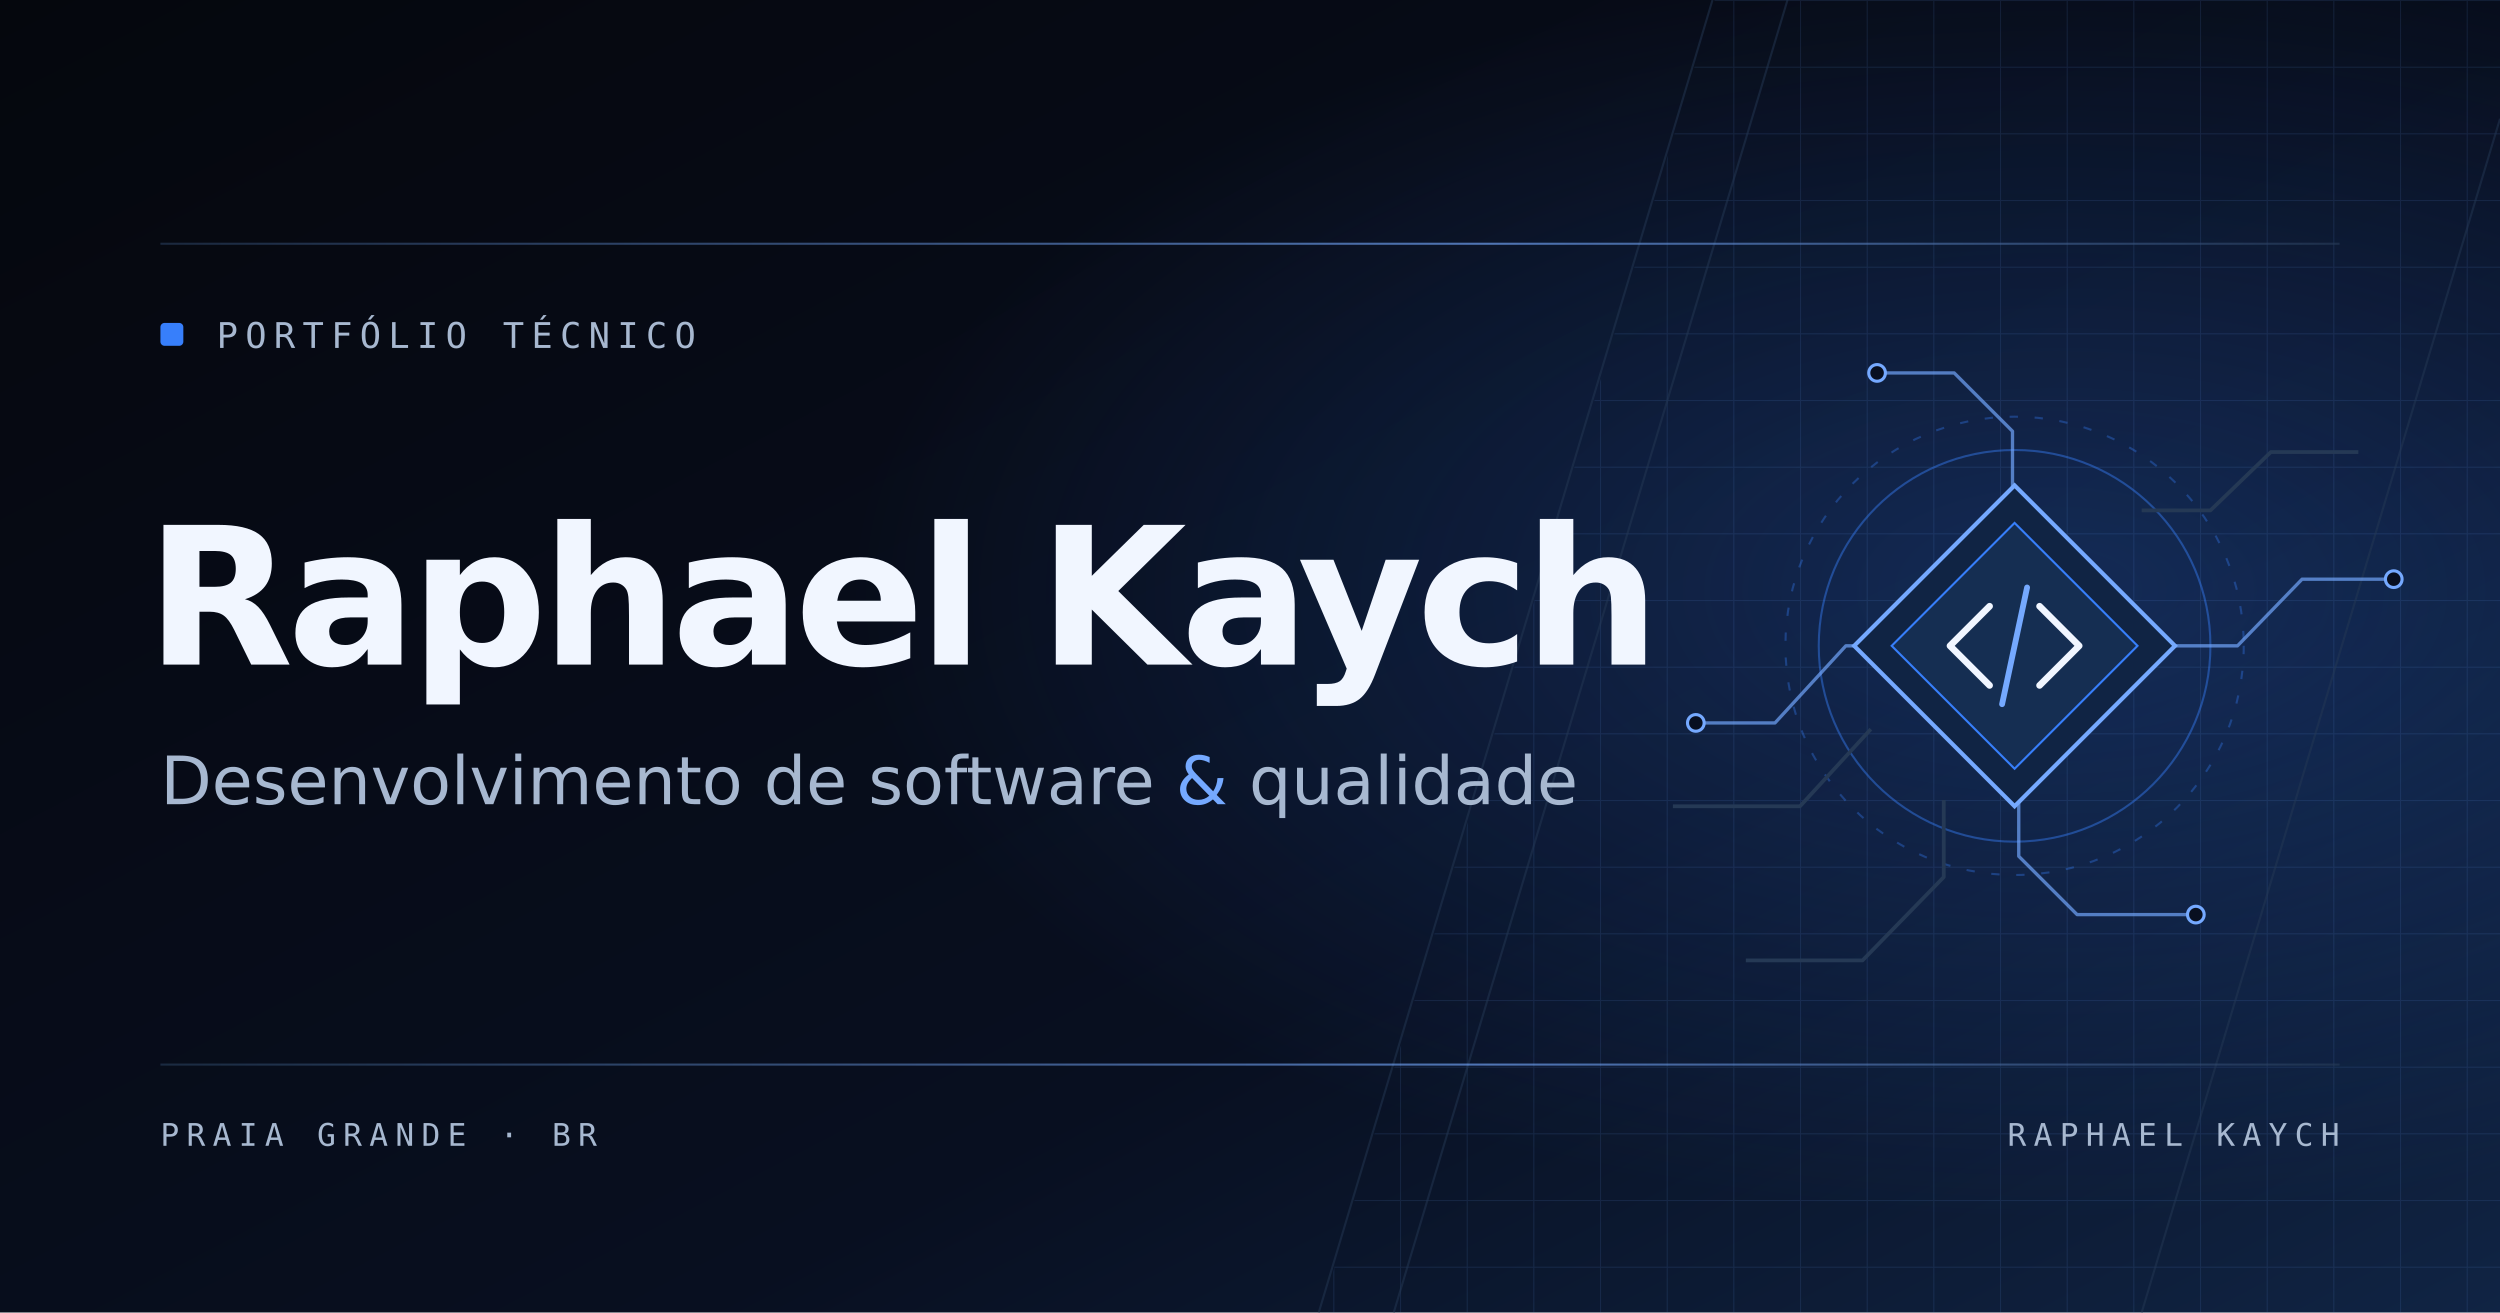
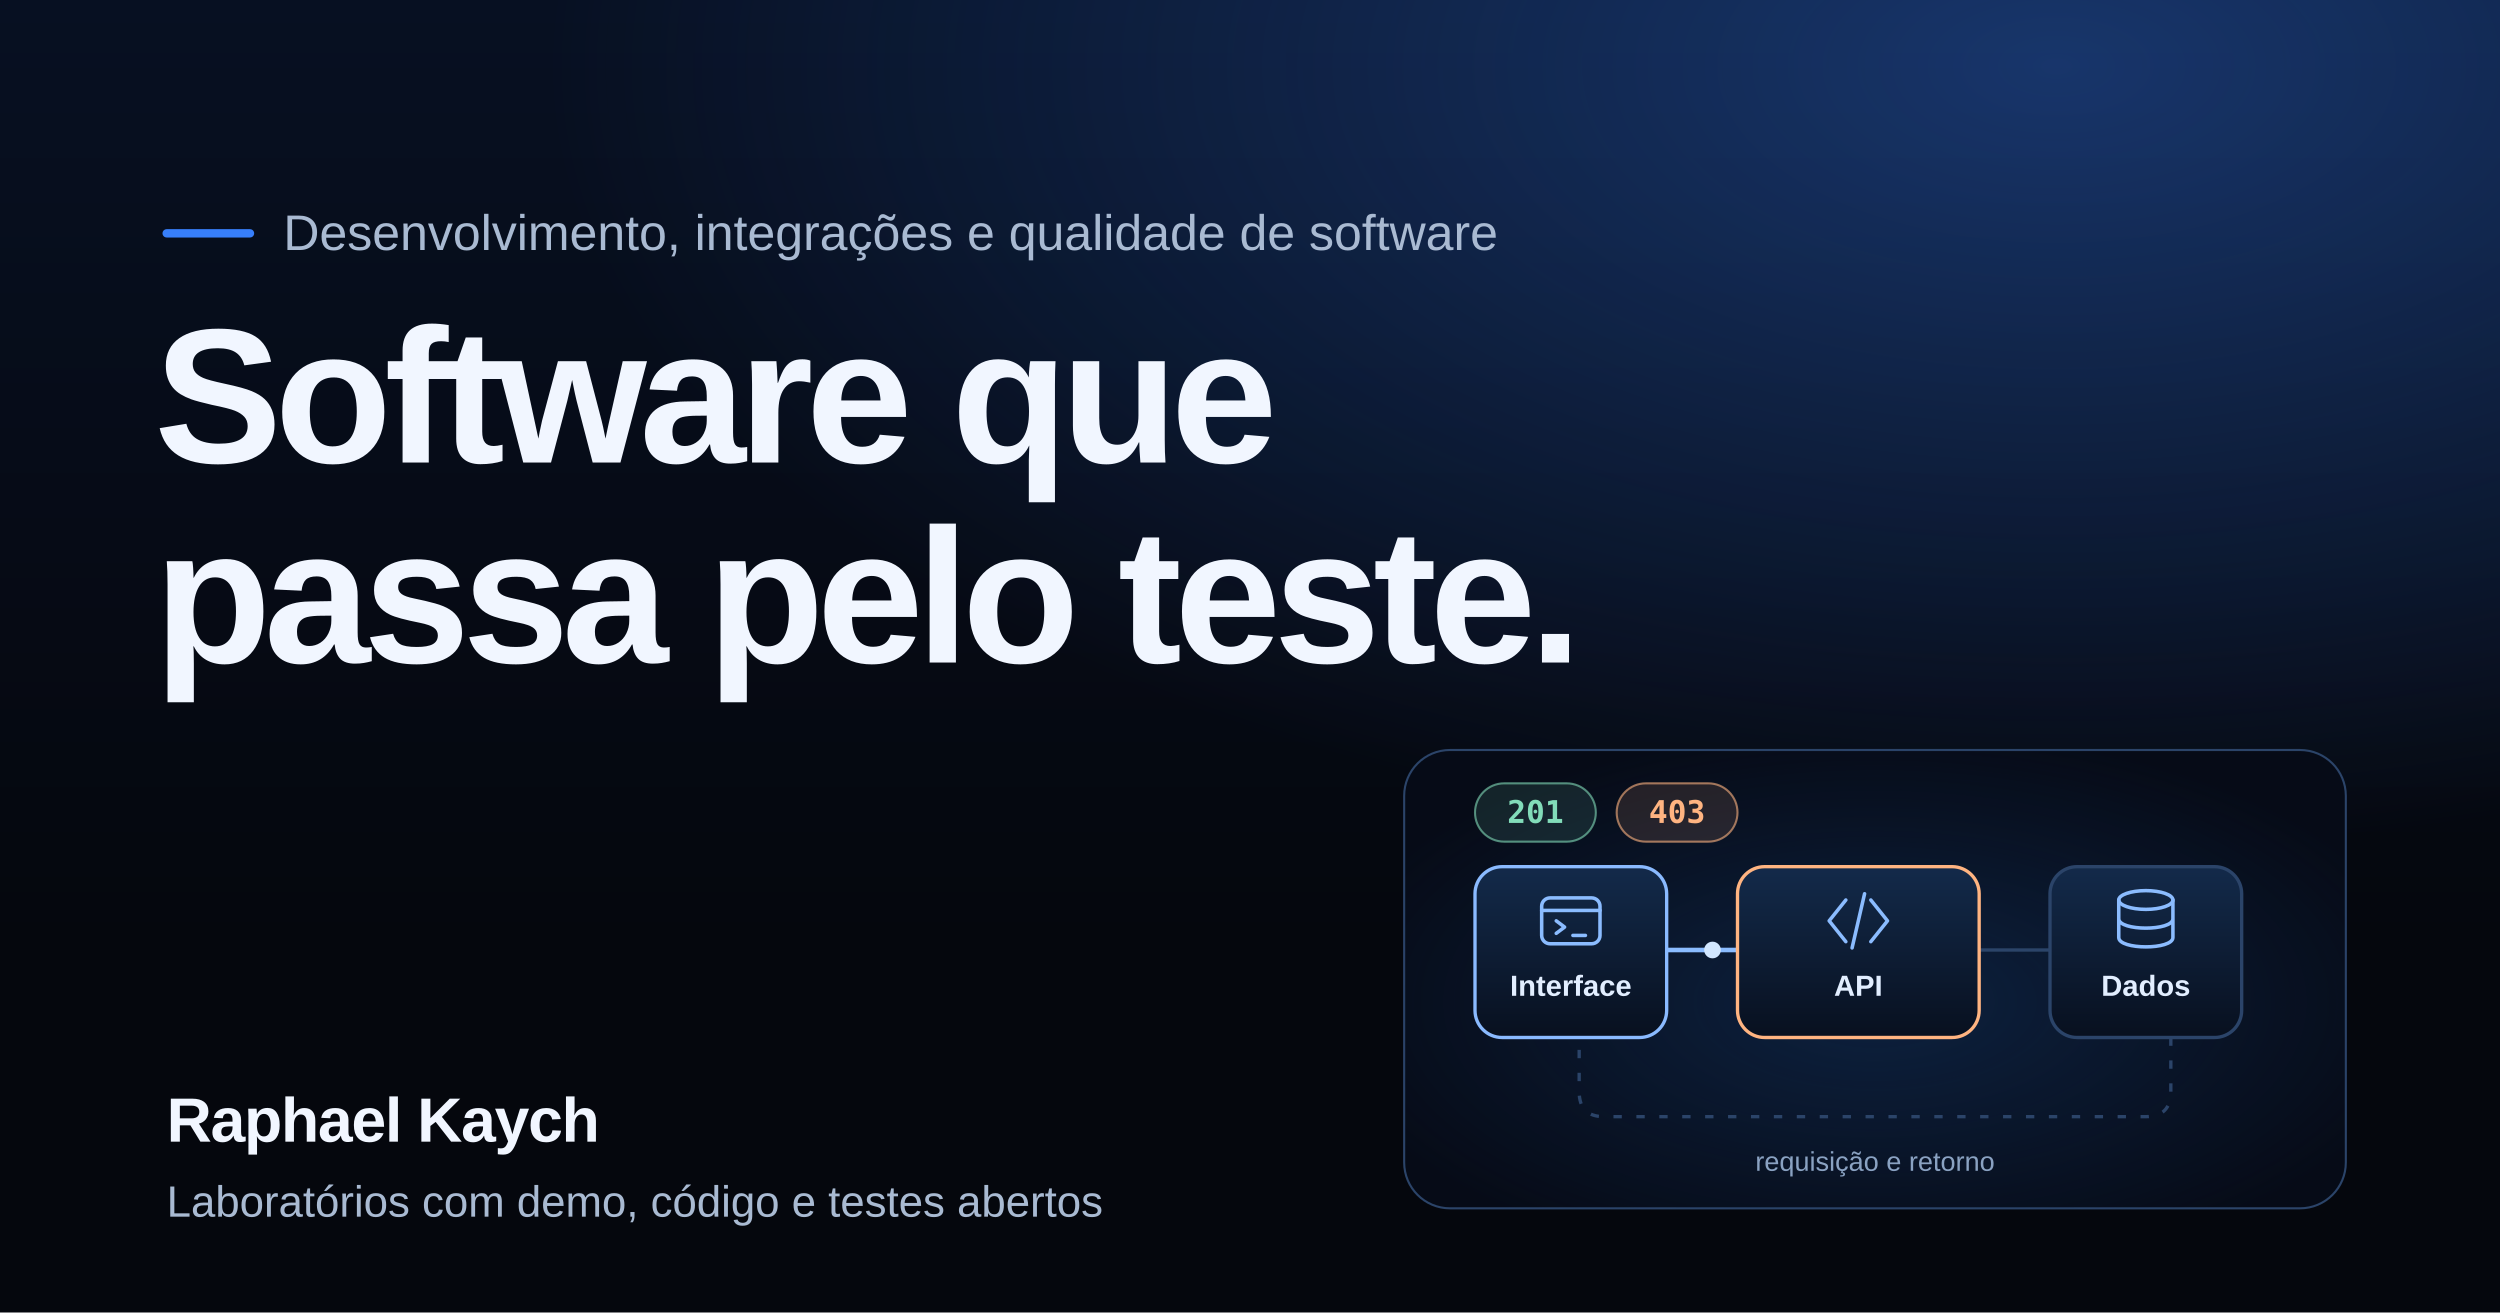
<svg xmlns="http://www.w3.org/2000/svg" width="1200" height="630" viewBox="0 0 1200 630" role="img" aria-labelledby="title desc">
  <defs>
-     <linearGradient id="background" x2="1" y2="1">
-       <stop stop-color="#05070D" />
-       <stop offset=".64" stop-color="#080F20" />
-       <stop offset="1" stop-color="#102444" />
+     <linearGradient id="bg" x2="0" y2="1">
+       <stop stop-color="#071022" />
+       <stop offset=".72" stop-color="#05070d" />
    </linearGradient>
-     <radialGradient id="blue" cx=".82" cy=".45" r=".48">
-       <stop stop-color="#377FFB" stop-opacity=".25" />
-       <stop offset="1" stop-color="#377FFB" stop-opacity="0" />
+     <radialGradient id="aura" cx=".82" cy=".05" r=".6">
+       <stop stop-color="#377ffb" stop-opacity=".34" />
+       <stop offset="1" stop-color="#377ffb" stop-opacity="0" />
    </radialGradient>
-     <pattern id="grid" width="32" height="32" patternUnits="userSpaceOnUse">
-       <path d="M32 0H0V32" fill="none" stroke="#75A9FF" stroke-opacity=".11" />
-     </pattern>
-     <linearGradient id="line" x2="1">
-       <stop stop-color="#253955" />
-       <stop offset=".61" stop-color="#75A9FF" />
-       <stop offset="1" stop-color="#253955" />
+     <radialGradient id="benchGlow" cx=".5" cy=".55" r=".6">
+       <stop stop-color="#12305a" stop-opacity=".6" />
+       <stop offset="1" stop-color="#12305a" stop-opacity="0" />
+     </radialGradient>
+     <linearGradient id="node" x2="0" y2="1">
+       <stop stop-color="#132a4a" />
+       <stop offset="1" stop-color="#08101f" />
    </linearGradient>
  </defs>
-   <rect width="1200" height="630" fill="url(#background)" />
-   <rect width="1200" height="630" fill="url(#blue)" />
-   <path d="M823 0H1200V630H634Z" fill="url(#grid)" />
-   <path d="M633 630 822 0M669 630 858 0M1028 630 1200 57" stroke="#253955" stroke-opacity=".5" />
-   <circle cx="967" cy="310" r="110" fill="none" stroke="#377FFB" stroke-opacity=".34" stroke-dasharray="4 8" />
-   <circle cx="967" cy="310" r="94" fill="none" stroke="#377FFB" stroke-opacity=".44" />
-   <path d="M814 347h38l34-37h12M1038 310h36l31-32h44M969 379v32l28 28h57M966 241v-34l-28-28h-37" fill="none" stroke="#75A9FF" stroke-opacity=".68" stroke-width="1.6" stroke-linejoin="round" />
-   <path d="M803 387h61l34-37M1028 245h33l29-28h42M933 384v37l-39 40h-56" fill="none" stroke="#253955" stroke-width="1.8" stroke-linejoin="round" />
-   <g fill="#080F20" stroke="#75A9FF" stroke-width="1.5">
-     <circle cx="814" cy="347" r="4" />
-     <circle cx="1149" cy="278" r="4" />
-     <circle cx="1054" cy="439" r="4" />
-     <circle cx="901" cy="179" r="4" />
+   <rect width="1200" height="630" fill="url(#bg)" />
+   <rect width="1200" height="630" fill="url(#aura)" />
+   <g font-family="Geist, Segoe UI, -apple-system, Helvetica Neue, Arial, sans-serif">
+     <path d="M80 112h40" stroke="#377ffb" stroke-width="4" stroke-linecap="round" />
+     <text x="136" y="120" fill="#a9bad2" font-size="24" font-weight="500">Desenvolvimento, integrações e qualidade de software</text>
+     <text x="74" y="222" fill="#f1f6ff" font-size="92" font-weight="700" letter-spacing="-3.5">Software que</text>
+     <text x="74" y="318" fill="#f1f6ff" font-size="92" font-weight="700" letter-spacing="-3.5">passa pelo teste.</text>
+     <text x="80" y="548" fill="#f1f6ff" font-size="30" font-weight="650" letter-spacing="-.6">Raphael Kaych</text>
+     <text x="80" y="584" fill="#a9bad2" font-size="21">Laboratórios com demo, código e testes abertos</text>
  </g>
-   <path d="M967 233 1044 310 967 387 890 310Z" fill="#102444" stroke="#75A9FF" stroke-width="2" />
-   <path d="M967 251 1026 310 967 369 908 310Z" fill="#152E52" stroke="#377FFB" />
-   <path d="M955 291 936 310l19 19M979 291l19 19-19 19" fill="none" stroke="#F1F6FF" stroke-width="3.2" stroke-linecap="round" stroke-linejoin="round" />
-   <path d="m973 282-12 56" stroke="#75A9FF" stroke-width="2.8" stroke-linecap="round" />
-   <path d="M77 117h1046M77 511h1046" stroke="url(#line)" stroke-opacity=".65" />
-   <rect x="77" y="155" width="11" height="11" rx="2" fill="#377FFB" />
-   <g font-family="ui-monospace, Consolas, DejaVu Sans Mono, monospace" letter-spacing="3.5" fill="#A7B8D0">
-     <text x="104" y="167" font-size="17">PORTFÓLIO TÉCNICO</text>
-     <text x="77" y="550" font-size="15">PRAIA GRANDE · BR</text>
-     <text x="1123" y="550" font-size="15" text-anchor="end">RAPHAEL KAYCH</text>
-   </g>
-   <g font-family="Segoe UI, DejaVu Sans, Arial, sans-serif">
-     <text x="70" y="319" font-size="92" font-weight="700" letter-spacing="-3" fill="#F1F6FF">Raphael Kaych</text>
-     <text x="77" y="386" font-size="32" font-weight="500" fill="#A7B8D0">Desenvolvimento de software <tspan fill="#75A9FF">&amp;</tspan> qualidade</text>
+   <g transform="translate(674 360)">
+     <rect width="452" height="220" rx="22" fill="#060b17" stroke="#2b4469" />
+     <rect width="452" height="220" rx="22" fill="url(#benchGlow)" />
+     <g fill="none" stroke="#2b4469" stroke-width="1.6">
+       <path d="M126 96h34M276 96h34" />
+       <path d="M368 138v26q0 12-12 12H96q-12 0-12-12v-26" stroke-dasharray="4 7" />
+     </g>
+     <path d="M126 96h34" stroke="#8bbcff" stroke-width="2.2" />
+     <circle cx="148" cy="96" r="4" fill="#d2e7ff" />
+     <g font-family="Geist, Segoe UI, -apple-system, Helvetica Neue, Arial, sans-serif" text-anchor="middle" font-size="14" font-weight="600" fill="#e2eeff">
+       <g transform="translate(34 56)">
+         <rect width="92" height="82" rx="13" fill="url(#node)" stroke="#8abaff" stroke-width="1.6" />
+         <g fill="none" stroke="#8bbcff" stroke-width="1.7" stroke-linecap="round" stroke-linejoin="round" transform="translate(32 15)">
+           <rect width="28" height="22" rx="4" />
+           <path d="M0 6h28M7 11l4 3-4 3M15 18h6" />
+         </g>
+         <text x="46" y="62">Interface</text>
+       </g>
+       <g transform="translate(160 56)">
+         <rect width="116" height="82" rx="13" fill="url(#node)" stroke="#ffb481" stroke-width="1.6" />
+         <g fill="none" stroke="#8bbcff" stroke-width="1.7" stroke-linecap="round" stroke-linejoin="round" transform="translate(44 14)">
+           <path d="M8 2 0 12l8 10M20 2l8 10-8 10M17-1l-6 26" />
+         </g>
+         <text x="58" y="62">API</text>
+       </g>
+       <g transform="translate(310 56)">
+         <rect width="92" height="82" rx="13" fill="url(#node)" stroke="#2b4469" stroke-width="1.6" />
+         <g fill="none" stroke="#8bbcff" stroke-width="1.7" stroke-linecap="round" transform="translate(32 13)">
+           <ellipse cx="14" cy="3" rx="13" ry="4.5" />
+           <path d="M1 3v18c0 6 26 6 26 0V3M1 12c0 6 26 6 26 0" />
+         </g>
+         <text x="46" y="62">Dados</text>
+       </g>
+     </g>
+     <g font-family="JetBrains Mono, Consolas, Menlo, monospace" font-weight="700" font-size="15" text-anchor="middle">
+       <rect x="34" y="16" width="58" height="28" rx="14" fill="#82dcb91f" stroke="#82dcb9" stroke-opacity=".6" />
+       <text x="63" y="35" fill="#82dcb9">201</text>
+       <rect x="102" y="16" width="58" height="28" rx="14" fill="#ffb4811f" stroke="#ffb481" stroke-opacity=".6" />
+       <text x="131" y="35" fill="#ffb481">403</text>
+     </g>
+     <text x="226" y="202" fill="#8aa2c2" font-family="Geist, Segoe UI, Arial, sans-serif" font-size="13" text-anchor="middle">requisição e retorno</text>
  </g>
</svg>
